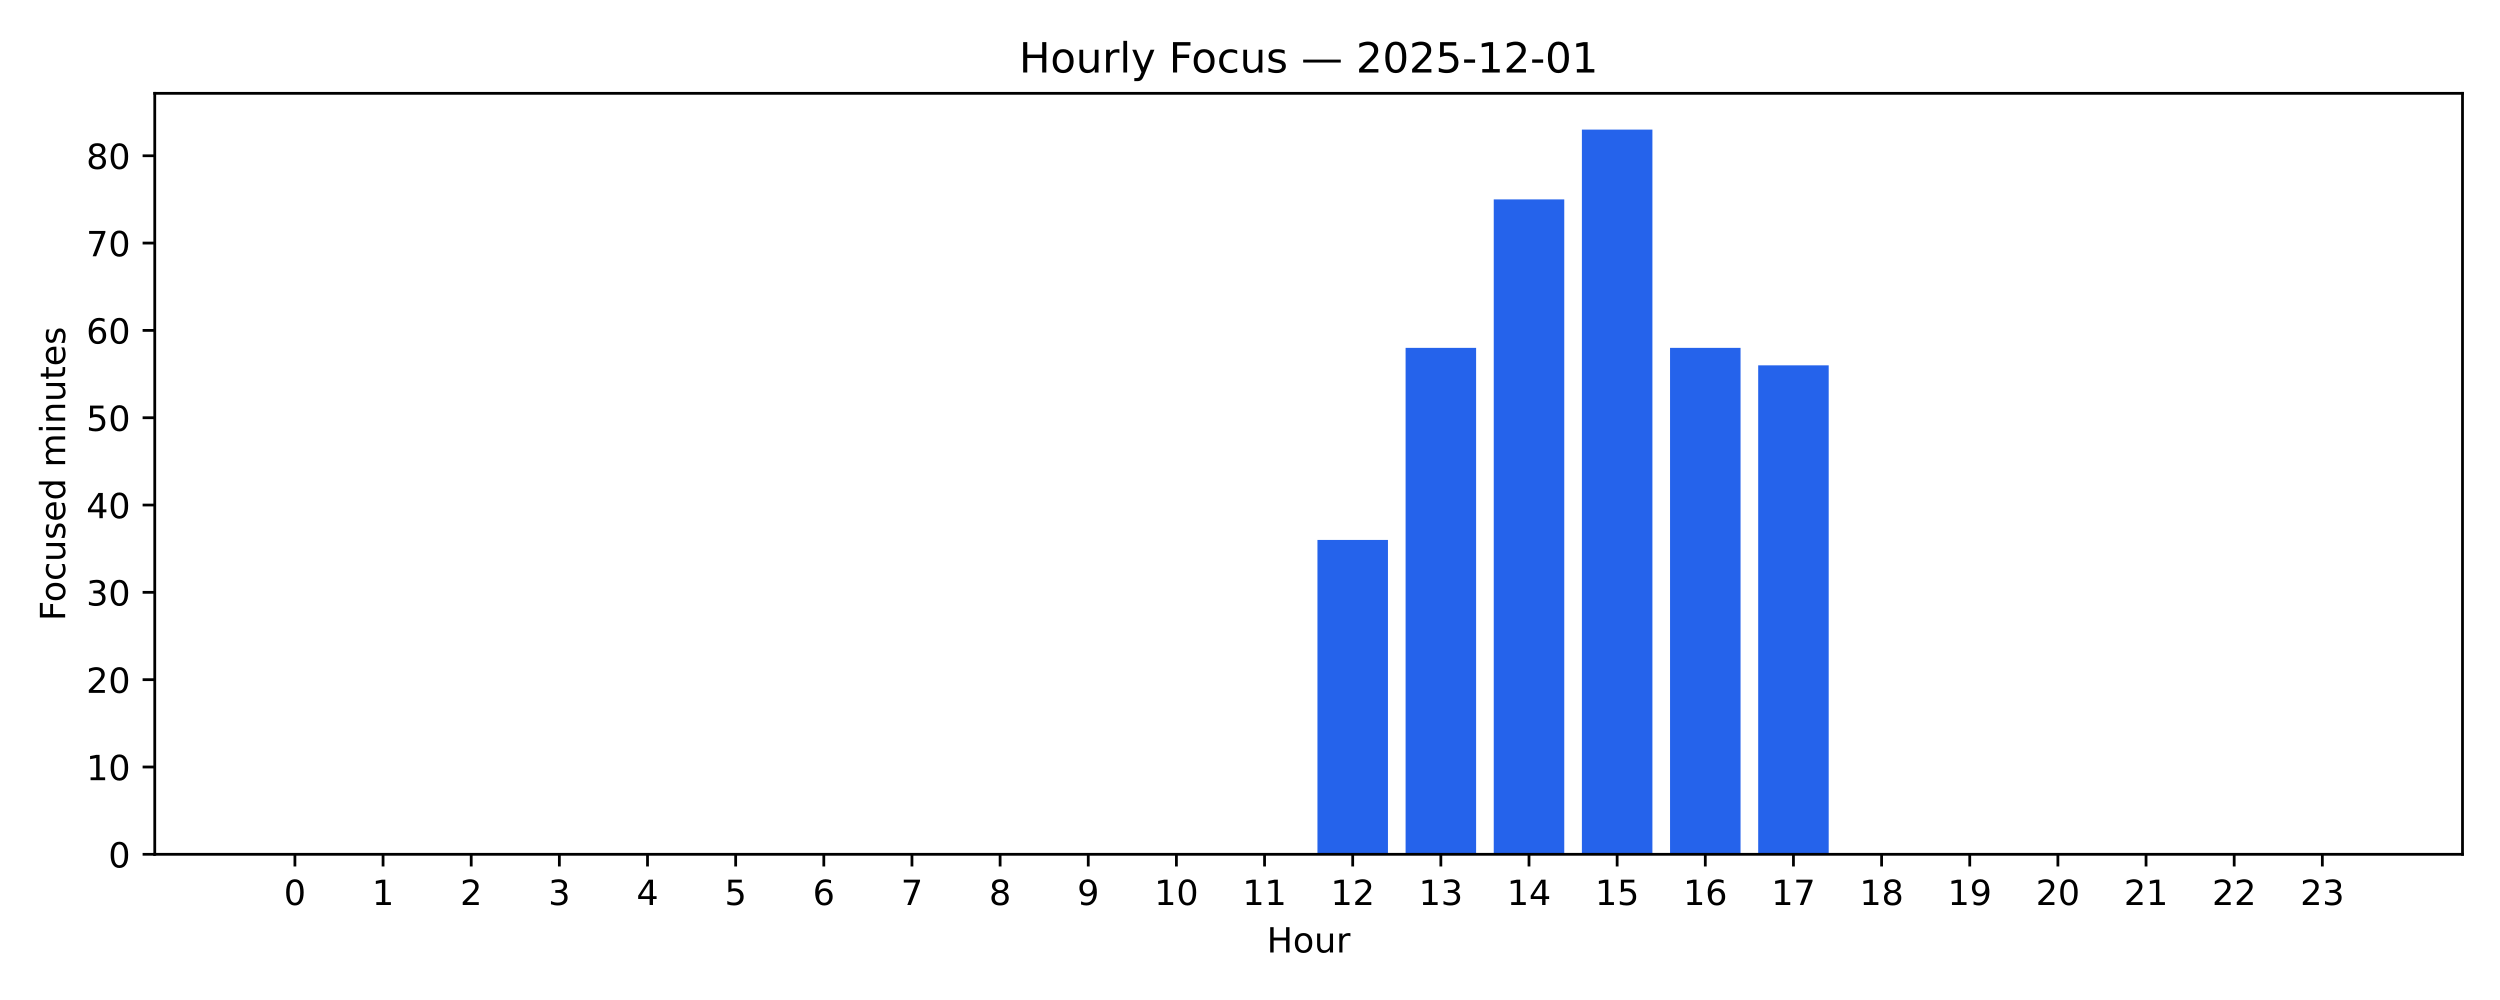
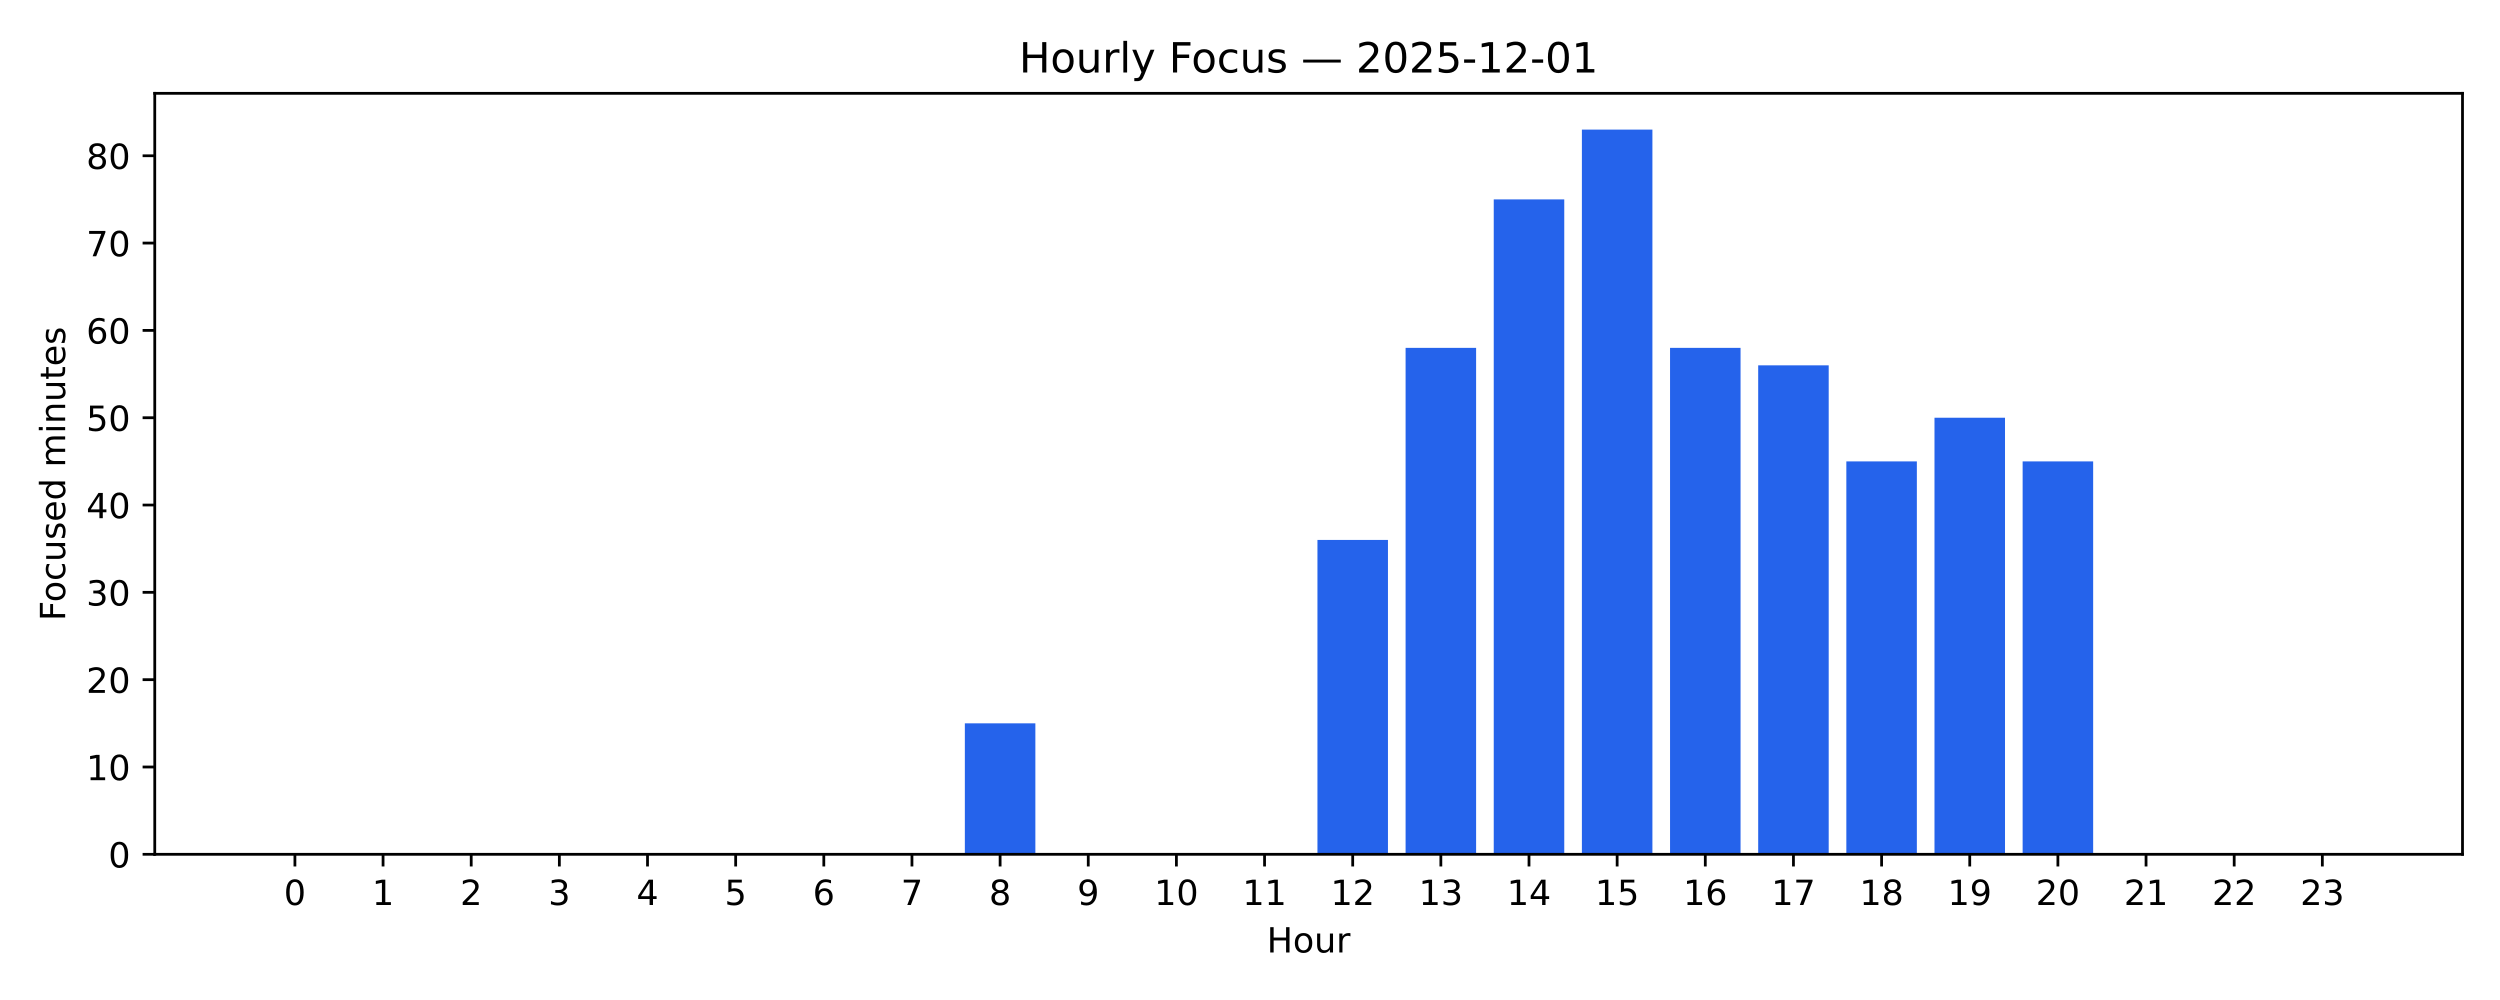
<svg xmlns="http://www.w3.org/2000/svg" xmlns:xlink="http://www.w3.org/1999/xlink" width="720pt" height="288pt" viewBox="0 0 720 288" version="1.1">
  <defs>
    <style type="text/css">*{stroke-linejoin: round; stroke-linecap: butt}</style>
  </defs>
  <g id="figure_1">
    <g id="patch_1">
      <path d="M 0 288  L 720 288  L 720 0  L 0 0  z " style="fill: #ffffff" />
    </g>
    <g id="axes_1">
      <g id="patch_2">
        <path d="M 44.57 246.04  L 709.2 246.04  L 709.2 26.88  L 44.57 26.88  z " style="fill: #ffffff" />
      </g>
      <g id="patch_3">
-         <path d="M 74.78 246.04  L 95.09 246.04  L 95.09 246.04  L 74.78 246.04  z " clip-path="url(#p8d21733921)" style="fill: #2563eb" />
+         <path d="M 74.78 246.04  L 95.09 246.04  L 95.09 246.04  L 74.78 246.04  z " clip-path="url(#p060d4871e5)" style="fill: #2563eb" />
      </g>
      <g id="patch_4">
-         <path d="M 100.167 246.04  L 120.477 246.04  L 120.477 246.04  L 100.167 246.04  z " clip-path="url(#p8d21733921)" style="fill: #2563eb" />
+         <path d="M 100.167 246.04  L 120.477 246.04  L 120.477 246.04  L 100.167 246.04  z " clip-path="url(#p060d4871e5)" style="fill: #2563eb" />
      </g>
      <g id="patch_5">
-         <path d="M 125.554 246.04  L 145.864 246.04  L 145.864 246.04  L 125.554 246.04  z " clip-path="url(#p8d21733921)" style="fill: #2563eb" />
+         <path d="M 125.554 246.04  L 145.864 246.04  L 145.864 246.04  L 125.554 246.04  z " clip-path="url(#p060d4871e5)" style="fill: #2563eb" />
      </g>
      <g id="patch_6">
-         <path d="M 150.941 246.04  L 171.251 246.04  L 171.251 246.04  L 150.941 246.04  z " clip-path="url(#p8d21733921)" style="fill: #2563eb" />
+         <path d="M 150.941 246.04  L 171.251 246.04  L 171.251 246.04  L 150.941 246.04  z " clip-path="url(#p060d4871e5)" style="fill: #2563eb" />
      </g>
      <g id="patch_7">
-         <path d="M 176.328 246.04  L 196.638 246.04  L 196.638 246.04  L 176.328 246.04  z " clip-path="url(#p8d21733921)" style="fill: #2563eb" />
+         <path d="M 176.328 246.04  L 196.638 246.04  L 196.638 246.04  L 176.328 246.04  z " clip-path="url(#p060d4871e5)" style="fill: #2563eb" />
      </g>
      <g id="patch_8">
-         <path d="M 201.715 246.04  L 222.025 246.04  L 222.025 246.04  L 201.715 246.04  z " clip-path="url(#p8d21733921)" style="fill: #2563eb" />
+         <path d="M 201.715 246.04  L 222.025 246.04  L 222.025 246.04  L 201.715 246.04  z " clip-path="url(#p060d4871e5)" style="fill: #2563eb" />
      </g>
      <g id="patch_9">
-         <path d="M 227.102 246.04  L 247.412 246.04  L 247.412 246.04  L 227.102 246.04  z " clip-path="url(#p8d21733921)" style="fill: #2563eb" />
+         <path d="M 227.102 246.04  L 247.412 246.04  L 247.412 246.04  L 227.102 246.04  z " clip-path="url(#p060d4871e5)" style="fill: #2563eb" />
      </g>
      <g id="patch_10">
-         <path d="M 252.489 246.04  L 272.799 246.04  L 272.799 246.04  L 252.489 246.04  z " clip-path="url(#p8d21733921)" style="fill: #2563eb" />
+         <path d="M 252.489 246.04  L 272.799 246.04  L 272.799 246.04  L 252.489 246.04  z " clip-path="url(#p060d4871e5)" style="fill: #2563eb" />
      </g>
      <g id="patch_11">
-         <path d="M 277.876 246.04  L 298.185 246.04  L 298.185 246.04  L 277.876 246.04  z " clip-path="url(#p8d21733921)" style="fill: #2563eb" />
+         <path d="M 277.876 246.04  L 298.185 246.04  L 298.185 208.319  L 277.876 208.319  z " clip-path="url(#p060d4871e5)" style="fill: #2563eb" />
      </g>
      <g id="patch_12">
-         <path d="M 303.263 246.04  L 323.572 246.04  L 323.572 246.04  L 303.263 246.04  z " clip-path="url(#p8d21733921)" style="fill: #2563eb" />
+         <path d="M 303.263 246.04  L 323.572 246.04  L 323.572 246.04  L 303.263 246.04  z " clip-path="url(#p060d4871e5)" style="fill: #2563eb" />
      </g>
      <g id="patch_13">
-         <path d="M 328.65 246.04  L 348.959 246.04  L 348.959 246.04  L 328.65 246.04  z " clip-path="url(#p8d21733921)" style="fill: #2563eb" />
+         <path d="M 328.65 246.04  L 348.959 246.04  L 348.959 246.04  L 328.65 246.04  z " clip-path="url(#p060d4871e5)" style="fill: #2563eb" />
      </g>
      <g id="patch_14">
-         <path d="M 354.037 246.04  L 374.346 246.04  L 374.346 246.04  L 354.037 246.04  z " clip-path="url(#p8d21733921)" style="fill: #2563eb" />
+         <path d="M 354.037 246.04  L 374.346 246.04  L 374.346 246.04  L 354.037 246.04  z " clip-path="url(#p060d4871e5)" style="fill: #2563eb" />
      </g>
      <g id="patch_15">
-         <path d="M 379.424 246.04  L 399.733 246.04  L 399.733 155.509  L 379.424 155.509  z " clip-path="url(#p8d21733921)" style="fill: #2563eb" />
+         <path d="M 379.424 246.04  L 399.733 246.04  L 399.733 155.509  L 379.424 155.509  z " clip-path="url(#p060d4871e5)" style="fill: #2563eb" />
      </g>
      <g id="patch_16">
-         <path d="M 404.811 246.04  L 425.12 246.04  L 425.12 100.185  L 404.811 100.185  z " clip-path="url(#p8d21733921)" style="fill: #2563eb" />
+         <path d="M 404.811 246.04  L 425.12 246.04  L 425.12 100.185  L 404.811 100.185  z " clip-path="url(#p060d4871e5)" style="fill: #2563eb" />
      </g>
      <g id="patch_17">
-         <path d="M 430.198 246.04  L 450.507 246.04  L 450.507 57.434  L 430.198 57.434  z " clip-path="url(#p8d21733921)" style="fill: #2563eb" />
+         <path d="M 430.198 246.04  L 450.507 246.04  L 450.507 57.434  L 430.198 57.434  z " clip-path="url(#p060d4871e5)" style="fill: #2563eb" />
      </g>
      <g id="patch_18">
-         <path d="M 455.585 246.04  L 475.894 246.04  L 475.894 37.316  L 455.585 37.316  z " clip-path="url(#p8d21733921)" style="fill: #2563eb" />
+         <path d="M 455.585 246.04  L 475.894 246.04  L 475.894 37.316  L 455.585 37.316  z " clip-path="url(#p060d4871e5)" style="fill: #2563eb" />
      </g>
      <g id="patch_19">
-         <path d="M 480.971 246.04  L 501.281 246.04  L 501.281 100.185  L 480.971 100.185  z " clip-path="url(#p8d21733921)" style="fill: #2563eb" />
+         <path d="M 480.971 246.04  L 501.281 246.04  L 501.281 100.185  L 480.971 100.185  z " clip-path="url(#p060d4871e5)" style="fill: #2563eb" />
      </g>
      <g id="patch_20">
-         <path d="M 506.358 246.04  L 526.668 246.04  L 526.668 105.214  L 506.358 105.214  z " clip-path="url(#p8d21733921)" style="fill: #2563eb" />
+         <path d="M 506.358 246.04  L 526.668 246.04  L 526.668 105.214  L 506.358 105.214  z " clip-path="url(#p060d4871e5)" style="fill: #2563eb" />
      </g>
      <g id="patch_21">
-         <path d="M 531.745 246.04  L 552.055 246.04  L 552.055 246.04  L 531.745 246.04  z " clip-path="url(#p8d21733921)" style="fill: #2563eb" />
+         <path d="M 531.745 246.04  L 552.055 246.04  L 552.055 132.876  L 531.745 132.876  z " clip-path="url(#p060d4871e5)" style="fill: #2563eb" />
      </g>
      <g id="patch_22">
-         <path d="M 557.132 246.04  L 577.442 246.04  L 577.442 246.04  L 557.132 246.04  z " clip-path="url(#p8d21733921)" style="fill: #2563eb" />
+         <path d="M 557.132 246.04  L 577.442 246.04  L 577.442 120.303  L 557.132 120.303  z " clip-path="url(#p060d4871e5)" style="fill: #2563eb" />
      </g>
      <g id="patch_23">
-         <path d="M 582.519 246.04  L 602.829 246.04  L 602.829 246.04  L 582.519 246.04  z " clip-path="url(#p8d21733921)" style="fill: #2563eb" />
+         <path d="M 582.519 246.04  L 602.829 246.04  L 602.829 132.876  L 582.519 132.876  z " clip-path="url(#p060d4871e5)" style="fill: #2563eb" />
      </g>
      <g id="patch_24">
-         <path d="M 607.906 246.04  L 628.216 246.04  L 628.216 246.04  L 607.906 246.04  z " clip-path="url(#p8d21733921)" style="fill: #2563eb" />
+         <path d="M 607.906 246.04  L 628.216 246.04  L 628.216 246.04  L 607.906 246.04  z " clip-path="url(#p060d4871e5)" style="fill: #2563eb" />
      </g>
      <g id="patch_25">
-         <path d="M 633.293 246.04  L 653.603 246.04  L 653.603 246.04  L 633.293 246.04  z " clip-path="url(#p8d21733921)" style="fill: #2563eb" />
+         <path d="M 633.293 246.04  L 653.603 246.04  L 653.603 246.04  L 633.293 246.04  z " clip-path="url(#p060d4871e5)" style="fill: #2563eb" />
      </g>
      <g id="patch_26">
-         <path d="M 658.68 246.04  L 678.99 246.04  L 678.99 246.04  L 658.68 246.04  z " clip-path="url(#p8d21733921)" style="fill: #2563eb" />
+         <path d="M 658.68 246.04  L 678.99 246.04  L 678.99 246.04  L 658.68 246.04  z " clip-path="url(#p060d4871e5)" style="fill: #2563eb" />
      </g>
      <g id="matplotlib.axis_1">
        <g id="xtick_1">
          <g id="line2d_1">
            <defs>
-               <path id="mce064350db" d="M 0 0  L 0 3.5  " style="stroke: #000000; stroke-width: 0.8" />
+               <path id="mdbb28b4618" d="M 0 0  L 0 3.5  " style="stroke: #000000; stroke-width: 0.8" />
            </defs>
            <g>
-               <use xlink:href="#mce064350db" x="84.935" y="246.04" style="stroke: #000000; stroke-width: 0.8" />
+               <use xlink:href="#mdbb28b4618" x="84.935" y="246.04" style="stroke: #000000; stroke-width: 0.8" />
            </g>
          </g>
          <g id="text_1">
            <g transform="translate(81.75398 260.6384) scale(0.1 -0.1)">
              <defs>
                <path id="DejaVuSans-30" d="M 2034 4250  Q 1547 4250 1301 3770  Q 1056 3291 1056 2328  Q 1056 1369 1301 889  Q 1547 409 2034 409  Q 2525 409 2770 889  Q 3016 1369 3016 2328  Q 3016 3291 2770 3770  Q 2525 4250 2034 4250  z M 2034 4750  Q 2819 4750 3233 4129  Q 3647 3509 3647 2328  Q 3647 1150 3233 529  Q 2819 -91 2034 -91  Q 1250 -91 836 529  Q 422 1150 422 2328  Q 422 3509 836 4129  Q 1250 4750 2034 4750  z " transform="scale(0.015625)" />
              </defs>
              <use xlink:href="#DejaVuSans-30" />
            </g>
          </g>
        </g>
        <g id="xtick_2">
          <g id="line2d_2">
            <g>
-               <use xlink:href="#mce064350db" x="110.322" y="246.04" style="stroke: #000000; stroke-width: 0.8" />
+               <use xlink:href="#mdbb28b4618" x="110.322" y="246.04" style="stroke: #000000; stroke-width: 0.8" />
            </g>
          </g>
          <g id="text_2">
            <g transform="translate(107.1409 260.6384) scale(0.1 -0.1)">
              <defs>
                <path id="DejaVuSans-31" d="M 794 531  L 1825 531  L 1825 4091  L 703 3866  L 703 4441  L 1819 4666  L 2450 4666  L 2450 531  L 3481 531  L 3481 0  L 794 0  L 794 531  z " transform="scale(0.015625)" />
              </defs>
              <use xlink:href="#DejaVuSans-31" />
            </g>
          </g>
        </g>
        <g id="xtick_3">
          <g id="line2d_3">
            <g>
-               <use xlink:href="#mce064350db" x="135.709" y="246.04" style="stroke: #000000; stroke-width: 0.8" />
+               <use xlink:href="#mdbb28b4618" x="135.709" y="246.04" style="stroke: #000000; stroke-width: 0.8" />
            </g>
          </g>
          <g id="text_3">
            <g transform="translate(132.5279 260.6384) scale(0.1 -0.1)">
              <defs>
                <path id="DejaVuSans-32" d="M 1228 531  L 3431 531  L 3431 0  L 469 0  L 469 531  Q 828 903 1448 1529  Q 2069 2156 2228 2338  Q 2531 2678 2651 2914  Q 2772 3150 2772 3378  Q 2772 3750 2511 3984  Q 2250 4219 1831 4219  Q 1534 4219 1204 4116  Q 875 4013 500 3803  L 500 4441  Q 881 4594 1212 4672  Q 1544 4750 1819 4750  Q 2544 4750 2975 4387  Q 3406 4025 3406 3419  Q 3406 3131 3298 2873  Q 3191 2616 2906 2266  Q 2828 2175 2409 1742  Q 1991 1309 1228 531  z " transform="scale(0.015625)" />
              </defs>
              <use xlink:href="#DejaVuSans-32" />
            </g>
          </g>
        </g>
        <g id="xtick_4">
          <g id="line2d_4">
            <g>
-               <use xlink:href="#mce064350db" x="161.096" y="246.04" style="stroke: #000000; stroke-width: 0.8" />
+               <use xlink:href="#mdbb28b4618" x="161.096" y="246.04" style="stroke: #000000; stroke-width: 0.8" />
            </g>
          </g>
          <g id="text_4">
            <g transform="translate(157.9148 260.6384) scale(0.1 -0.1)">
              <defs>
                <path id="DejaVuSans-33" d="M 2597 2516  Q 3050 2419 3304 2112  Q 3559 1806 3559 1356  Q 3559 666 3084 287  Q 2609 -91 1734 -91  Q 1441 -91 1130 -33  Q 819 25 488 141  L 488 750  Q 750 597 1062 519  Q 1375 441 1716 441  Q 2309 441 2620 675  Q 2931 909 2931 1356  Q 2931 1769 2642 2001  Q 2353 2234 1838 2234  L 1294 2234  L 1294 2753  L 1863 2753  Q 2328 2753 2575 2939  Q 2822 3125 2822 3475  Q 2822 3834 2567 4026  Q 2313 4219 1838 4219  Q 1578 4219 1281 4162  Q 984 4106 628 3988  L 628 4550  Q 988 4650 1302 4700  Q 1616 4750 1894 4750  Q 2613 4750 3031 4423  Q 3450 4097 3450 3541  Q 3450 3153 3228 2886  Q 3006 2619 2597 2516  z " transform="scale(0.015625)" />
              </defs>
              <use xlink:href="#DejaVuSans-33" />
            </g>
          </g>
        </g>
        <g id="xtick_5">
          <g id="line2d_5">
            <g>
-               <use xlink:href="#mce064350db" x="186.483" y="246.04" style="stroke: #000000; stroke-width: 0.8" />
+               <use xlink:href="#mdbb28b4618" x="186.483" y="246.04" style="stroke: #000000; stroke-width: 0.8" />
            </g>
          </g>
          <g id="text_5">
            <g transform="translate(183.3017 260.6384) scale(0.1 -0.1)">
              <defs>
                <path id="DejaVuSans-34" d="M 2419 4116  L 825 1625  L 2419 1625  L 2419 4116  z M 2253 4666  L 3047 4666  L 3047 1625  L 3713 1625  L 3713 1100  L 3047 1100  L 3047 0  L 2419 0  L 2419 1100  L 313 1100  L 313 1709  L 2253 4666  z " transform="scale(0.015625)" />
              </defs>
              <use xlink:href="#DejaVuSans-34" />
            </g>
          </g>
        </g>
        <g id="xtick_6">
          <g id="line2d_6">
            <g>
-               <use xlink:href="#mce064350db" x="211.87" y="246.04" style="stroke: #000000; stroke-width: 0.8" />
+               <use xlink:href="#mdbb28b4618" x="211.87" y="246.04" style="stroke: #000000; stroke-width: 0.8" />
            </g>
          </g>
          <g id="text_6">
            <g transform="translate(208.6887 260.6384) scale(0.1 -0.1)">
              <defs>
                <path id="DejaVuSans-35" d="M 691 4666  L 3169 4666  L 3169 4134  L 1269 4134  L 1269 2991  Q 1406 3038 1543 3061  Q 1681 3084 1819 3084  Q 2600 3084 3056 2656  Q 3513 2228 3513 1497  Q 3513 744 3044 326  Q 2575 -91 1722 -91  Q 1428 -91 1123 -41  Q 819 9 494 109  L 494 744  Q 775 591 1075 516  Q 1375 441 1709 441  Q 2250 441 2565 725  Q 2881 1009 2881 1497  Q 2881 1984 2565 2268  Q 2250 2553 1709 2553  Q 1456 2553 1204 2497  Q 953 2441 691 2322  L 691 4666  z " transform="scale(0.015625)" />
              </defs>
              <use xlink:href="#DejaVuSans-35" />
            </g>
          </g>
        </g>
        <g id="xtick_7">
          <g id="line2d_7">
            <g>
-               <use xlink:href="#mce064350db" x="237.257" y="246.04" style="stroke: #000000; stroke-width: 0.8" />
+               <use xlink:href="#mdbb28b4618" x="237.257" y="246.04" style="stroke: #000000; stroke-width: 0.8" />
            </g>
          </g>
          <g id="text_7">
            <g transform="translate(234.0756 260.6384) scale(0.1 -0.1)">
              <defs>
                <path id="DejaVuSans-36" d="M 2113 2584  Q 1688 2584 1439 2293  Q 1191 2003 1191 1497  Q 1191 994 1439 701  Q 1688 409 2113 409  Q 2538 409 2786 701  Q 3034 994 3034 1497  Q 3034 2003 2786 2293  Q 2538 2584 2113 2584  z M 3366 4563  L 3366 3988  Q 3128 4100 2886 4159  Q 2644 4219 2406 4219  Q 1781 4219 1451 3797  Q 1122 3375 1075 2522  Q 1259 2794 1537 2939  Q 1816 3084 2150 3084  Q 2853 3084 3261 2657  Q 3669 2231 3669 1497  Q 3669 778 3244 343  Q 2819 -91 2113 -91  Q 1303 -91 875 529  Q 447 1150 447 2328  Q 447 3434 972 4092  Q 1497 4750 2381 4750  Q 2619 4750 2861 4703  Q 3103 4656 3366 4563  z " transform="scale(0.015625)" />
              </defs>
              <use xlink:href="#DejaVuSans-36" />
            </g>
          </g>
        </g>
        <g id="xtick_8">
          <g id="line2d_8">
            <g>
-               <use xlink:href="#mce064350db" x="262.644" y="246.04" style="stroke: #000000; stroke-width: 0.8" />
+               <use xlink:href="#mdbb28b4618" x="262.644" y="246.04" style="stroke: #000000; stroke-width: 0.8" />
            </g>
          </g>
          <g id="text_8">
            <g transform="translate(259.4625 260.6384) scale(0.1 -0.1)">
              <defs>
                <path id="DejaVuSans-37" d="M 525 4666  L 3525 4666  L 3525 4397  L 1831 0  L 1172 0  L 2766 4134  L 525 4134  L 525 4666  z " transform="scale(0.015625)" />
              </defs>
              <use xlink:href="#DejaVuSans-37" />
            </g>
          </g>
        </g>
        <g id="xtick_9">
          <g id="line2d_9">
            <g>
-               <use xlink:href="#mce064350db" x="288.031" y="246.04" style="stroke: #000000; stroke-width: 0.8" />
+               <use xlink:href="#mdbb28b4618" x="288.031" y="246.04" style="stroke: #000000; stroke-width: 0.8" />
            </g>
          </g>
          <g id="text_9">
            <g transform="translate(284.8495 260.6384) scale(0.1 -0.1)">
              <defs>
                <path id="DejaVuSans-38" d="M 2034 2216  Q 1584 2216 1326 1975  Q 1069 1734 1069 1313  Q 1069 891 1326 650  Q 1584 409 2034 409  Q 2484 409 2743 651  Q 3003 894 3003 1313  Q 3003 1734 2745 1975  Q 2488 2216 2034 2216  z M 1403 2484  Q 997 2584 770 2862  Q 544 3141 544 3541  Q 544 4100 942 4425  Q 1341 4750 2034 4750  Q 2731 4750 3128 4425  Q 3525 4100 3525 3541  Q 3525 3141 3298 2862  Q 3072 2584 2669 2484  Q 3125 2378 3379 2068  Q 3634 1759 3634 1313  Q 3634 634 3220 271  Q 2806 -91 2034 -91  Q 1263 -91 848 271  Q 434 634 434 1313  Q 434 1759 690 2068  Q 947 2378 1403 2484  z M 1172 3481  Q 1172 3119 1398 2916  Q 1625 2713 2034 2713  Q 2441 2713 2670 2916  Q 2900 3119 2900 3481  Q 2900 3844 2670 4047  Q 2441 4250 2034 4250  Q 1625 4250 1398 4047  Q 1172 3844 1172 3481  z " transform="scale(0.015625)" />
              </defs>
              <use xlink:href="#DejaVuSans-38" />
            </g>
          </g>
        </g>
        <g id="xtick_10">
          <g id="line2d_10">
            <g>
-               <use xlink:href="#mce064350db" x="313.418" y="246.04" style="stroke: #000000; stroke-width: 0.8" />
+               <use xlink:href="#mdbb28b4618" x="313.418" y="246.04" style="stroke: #000000; stroke-width: 0.8" />
            </g>
          </g>
          <g id="text_10">
            <g transform="translate(310.2364 260.6384) scale(0.1 -0.1)">
              <defs>
                <path id="DejaVuSans-39" d="M 703 97  L 703 672  Q 941 559 1184 500  Q 1428 441 1663 441  Q 2288 441 2617 861  Q 2947 1281 2994 2138  Q 2813 1869 2534 1725  Q 2256 1581 1919 1581  Q 1219 1581 811 2004  Q 403 2428 403 3163  Q 403 3881 828 4315  Q 1253 4750 1959 4750  Q 2769 4750 3195 4129  Q 3622 3509 3622 2328  Q 3622 1225 3098 567  Q 2575 -91 1691 -91  Q 1453 -91 1209 -44  Q 966 3 703 97  z M 1959 2075  Q 2384 2075 2632 2365  Q 2881 2656 2881 3163  Q 2881 3666 2632 3958  Q 2384 4250 1959 4250  Q 1534 4250 1286 3958  Q 1038 3666 1038 3163  Q 1038 2656 1286 2365  Q 1534 2075 1959 2075  z " transform="scale(0.015625)" />
              </defs>
              <use xlink:href="#DejaVuSans-39" />
            </g>
          </g>
        </g>
        <g id="xtick_11">
          <g id="line2d_11">
            <g>
-               <use xlink:href="#mce064350db" x="338.805" y="246.04" style="stroke: #000000; stroke-width: 0.8" />
+               <use xlink:href="#mdbb28b4618" x="338.805" y="246.04" style="stroke: #000000; stroke-width: 0.8" />
            </g>
          </g>
          <g id="text_11">
            <g transform="translate(332.4421 260.6384) scale(0.1 -0.1)">
              <use xlink:href="#DejaVuSans-31" />
              <use xlink:href="#DejaVuSans-30" transform="translate(63.62305 0)" />
            </g>
          </g>
        </g>
        <g id="xtick_12">
          <g id="line2d_12">
            <g>
-               <use xlink:href="#mce064350db" x="364.192" y="246.04" style="stroke: #000000; stroke-width: 0.8" />
+               <use xlink:href="#mdbb28b4618" x="364.192" y="246.04" style="stroke: #000000; stroke-width: 0.8" />
            </g>
          </g>
          <g id="text_12">
            <g transform="translate(357.829 260.6384) scale(0.1 -0.1)">
              <use xlink:href="#DejaVuSans-31" />
              <use xlink:href="#DejaVuSans-31" transform="translate(63.62305 0)" />
            </g>
          </g>
        </g>
        <g id="xtick_13">
          <g id="line2d_13">
            <g>
-               <use xlink:href="#mce064350db" x="389.578" y="246.04" style="stroke: #000000; stroke-width: 0.8" />
+               <use xlink:href="#mdbb28b4618" x="389.578" y="246.04" style="stroke: #000000; stroke-width: 0.8" />
            </g>
          </g>
          <g id="text_13">
            <g transform="translate(383.216 260.6384) scale(0.1 -0.1)">
              <use xlink:href="#DejaVuSans-31" />
              <use xlink:href="#DejaVuSans-32" transform="translate(63.62305 0)" />
            </g>
          </g>
        </g>
        <g id="xtick_14">
          <g id="line2d_14">
            <g>
-               <use xlink:href="#mce064350db" x="414.965" y="246.04" style="stroke: #000000; stroke-width: 0.8" />
+               <use xlink:href="#mdbb28b4618" x="414.965" y="246.04" style="stroke: #000000; stroke-width: 0.8" />
            </g>
          </g>
          <g id="text_14">
            <g transform="translate(408.6029 260.6384) scale(0.1 -0.1)">
              <use xlink:href="#DejaVuSans-31" />
              <use xlink:href="#DejaVuSans-33" transform="translate(63.62305 0)" />
            </g>
          </g>
        </g>
        <g id="xtick_15">
          <g id="line2d_15">
            <g>
-               <use xlink:href="#mce064350db" x="440.352" y="246.04" style="stroke: #000000; stroke-width: 0.8" />
+               <use xlink:href="#mdbb28b4618" x="440.352" y="246.04" style="stroke: #000000; stroke-width: 0.8" />
            </g>
          </g>
          <g id="text_15">
            <g transform="translate(433.9898 260.6384) scale(0.1 -0.1)">
              <use xlink:href="#DejaVuSans-31" />
              <use xlink:href="#DejaVuSans-34" transform="translate(63.62305 0)" />
            </g>
          </g>
        </g>
        <g id="xtick_16">
          <g id="line2d_16">
            <g>
-               <use xlink:href="#mce064350db" x="465.739" y="246.04" style="stroke: #000000; stroke-width: 0.8" />
+               <use xlink:href="#mdbb28b4618" x="465.739" y="246.04" style="stroke: #000000; stroke-width: 0.8" />
            </g>
          </g>
          <g id="text_16">
            <g transform="translate(459.3768 260.6384) scale(0.1 -0.1)">
              <use xlink:href="#DejaVuSans-31" />
              <use xlink:href="#DejaVuSans-35" transform="translate(63.62305 0)" />
            </g>
          </g>
        </g>
        <g id="xtick_17">
          <g id="line2d_17">
            <g>
-               <use xlink:href="#mce064350db" x="491.126" y="246.04" style="stroke: #000000; stroke-width: 0.8" />
+               <use xlink:href="#mdbb28b4618" x="491.126" y="246.04" style="stroke: #000000; stroke-width: 0.8" />
            </g>
          </g>
          <g id="text_17">
            <g transform="translate(484.7637 260.6384) scale(0.1 -0.1)">
              <use xlink:href="#DejaVuSans-31" />
              <use xlink:href="#DejaVuSans-36" transform="translate(63.62305 0)" />
            </g>
          </g>
        </g>
        <g id="xtick_18">
          <g id="line2d_18">
            <g>
-               <use xlink:href="#mce064350db" x="516.513" y="246.04" style="stroke: #000000; stroke-width: 0.8" />
+               <use xlink:href="#mdbb28b4618" x="516.513" y="246.04" style="stroke: #000000; stroke-width: 0.8" />
            </g>
          </g>
          <g id="text_18">
            <g transform="translate(510.1507 260.6384) scale(0.1 -0.1)">
              <use xlink:href="#DejaVuSans-31" />
              <use xlink:href="#DejaVuSans-37" transform="translate(63.62305 0)" />
            </g>
          </g>
        </g>
        <g id="xtick_19">
          <g id="line2d_19">
            <g>
-               <use xlink:href="#mce064350db" x="541.9" y="246.04" style="stroke: #000000; stroke-width: 0.8" />
+               <use xlink:href="#mdbb28b4618" x="541.9" y="246.04" style="stroke: #000000; stroke-width: 0.8" />
            </g>
          </g>
          <g id="text_19">
            <g transform="translate(535.5376 260.6384) scale(0.1 -0.1)">
              <use xlink:href="#DejaVuSans-31" />
              <use xlink:href="#DejaVuSans-38" transform="translate(63.62305 0)" />
            </g>
          </g>
        </g>
        <g id="xtick_20">
          <g id="line2d_20">
            <g>
-               <use xlink:href="#mce064350db" x="567.287" y="246.04" style="stroke: #000000; stroke-width: 0.8" />
+               <use xlink:href="#mdbb28b4618" x="567.287" y="246.04" style="stroke: #000000; stroke-width: 0.8" />
            </g>
          </g>
          <g id="text_20">
            <g transform="translate(560.9245 260.6384) scale(0.1 -0.1)">
              <use xlink:href="#DejaVuSans-31" />
              <use xlink:href="#DejaVuSans-39" transform="translate(63.62305 0)" />
            </g>
          </g>
        </g>
        <g id="xtick_21">
          <g id="line2d_21">
            <g>
-               <use xlink:href="#mce064350db" x="592.674" y="246.04" style="stroke: #000000; stroke-width: 0.8" />
+               <use xlink:href="#mdbb28b4618" x="592.674" y="246.04" style="stroke: #000000; stroke-width: 0.8" />
            </g>
          </g>
          <g id="text_21">
            <g transform="translate(586.3115 260.6384) scale(0.1 -0.1)">
              <use xlink:href="#DejaVuSans-32" />
              <use xlink:href="#DejaVuSans-30" transform="translate(63.62305 0)" />
            </g>
          </g>
        </g>
        <g id="xtick_22">
          <g id="line2d_22">
            <g>
-               <use xlink:href="#mce064350db" x="618.061" y="246.04" style="stroke: #000000; stroke-width: 0.8" />
+               <use xlink:href="#mdbb28b4618" x="618.061" y="246.04" style="stroke: #000000; stroke-width: 0.8" />
            </g>
          </g>
          <g id="text_22">
            <g transform="translate(611.6984 260.6384) scale(0.1 -0.1)">
              <use xlink:href="#DejaVuSans-32" />
              <use xlink:href="#DejaVuSans-31" transform="translate(63.62305 0)" />
            </g>
          </g>
        </g>
        <g id="xtick_23">
          <g id="line2d_23">
            <g>
-               <use xlink:href="#mce064350db" x="643.448" y="246.04" style="stroke: #000000; stroke-width: 0.8" />
+               <use xlink:href="#mdbb28b4618" x="643.448" y="246.04" style="stroke: #000000; stroke-width: 0.8" />
            </g>
          </g>
          <g id="text_23">
            <g transform="translate(637.0853 260.6384) scale(0.1 -0.1)">
              <use xlink:href="#DejaVuSans-32" />
              <use xlink:href="#DejaVuSans-32" transform="translate(63.62305 0)" />
            </g>
          </g>
        </g>
        <g id="xtick_24">
          <g id="line2d_24">
            <g>
-               <use xlink:href="#mce064350db" x="668.835" y="246.04" style="stroke: #000000; stroke-width: 0.8" />
+               <use xlink:href="#mdbb28b4618" x="668.835" y="246.04" style="stroke: #000000; stroke-width: 0.8" />
            </g>
          </g>
          <g id="text_24">
            <g transform="translate(662.4723 260.6384) scale(0.1 -0.1)">
              <use xlink:href="#DejaVuSans-32" />
              <use xlink:href="#DejaVuSans-33" transform="translate(63.62305 0)" />
            </g>
          </g>
        </g>
        <g id="text_25">
          <g transform="translate(364.8413 274.3166) scale(0.1 -0.1)">
            <defs>
              <path id="DejaVuSans-48" d="M 628 4666  L 1259 4666  L 1259 2753  L 3553 2753  L 3553 4666  L 4184 4666  L 4184 0  L 3553 0  L 3553 2222  L 1259 2222  L 1259 0  L 628 0  L 628 4666  z " transform="scale(0.015625)" />
              <path id="DejaVuSans-6f" d="M 1959 3097  Q 1497 3097 1228 2736  Q 959 2375 959 1747  Q 959 1119 1226 758  Q 1494 397 1959 397  Q 2419 397 2687 759  Q 2956 1122 2956 1747  Q 2956 2369 2687 2733  Q 2419 3097 1959 3097  z M 1959 3584  Q 2709 3584 3137 3096  Q 3566 2609 3566 1747  Q 3566 888 3137 398  Q 2709 -91 1959 -91  Q 1206 -91 779 398  Q 353 888 353 1747  Q 353 2609 779 3096  Q 1206 3584 1959 3584  z " transform="scale(0.015625)" />
              <path id="DejaVuSans-75" d="M 544 1381  L 544 3500  L 1119 3500  L 1119 1403  Q 1119 906 1312 657  Q 1506 409 1894 409  Q 2359 409 2629 706  Q 2900 1003 2900 1516  L 2900 3500  L 3475 3500  L 3475 0  L 2900 0  L 2900 538  Q 2691 219 2414 64  Q 2138 -91 1772 -91  Q 1169 -91 856 284  Q 544 659 544 1381  z M 1991 3584  L 1991 3584  z " transform="scale(0.015625)" />
              <path id="DejaVuSans-72" d="M 2631 2963  Q 2534 3019 2420 3045  Q 2306 3072 2169 3072  Q 1681 3072 1420 2755  Q 1159 2438 1159 1844  L 1159 0  L 581 0  L 581 3500  L 1159 3500  L 1159 2956  Q 1341 3275 1631 3429  Q 1922 3584 2338 3584  Q 2397 3584 2469 3576  Q 2541 3569 2628 3553  L 2631 2963  z " transform="scale(0.015625)" />
            </defs>
            <use xlink:href="#DejaVuSans-48" />
            <use xlink:href="#DejaVuSans-6f" transform="translate(75.19531 0)" />
            <use xlink:href="#DejaVuSans-75" transform="translate(136.377 0)" />
            <use xlink:href="#DejaVuSans-72" transform="translate(199.7559 0)" />
          </g>
        </g>
      </g>
      <g id="matplotlib.axis_2">
        <g id="ytick_1">
          <g id="line2d_25">
            <defs>
-               <path id="mc1d8fb882c" d="M 0 0  L -3.5 0  " style="stroke: #000000; stroke-width: 0.8" />
+               <path id="m84c9d53f01" d="M 0 0  L -3.5 0  " style="stroke: #000000; stroke-width: 0.8" />
            </defs>
            <g>
-               <use xlink:href="#mc1d8fb882c" x="44.57" y="246.04" style="stroke: #000000; stroke-width: 0.8" />
+               <use xlink:href="#m84c9d53f01" x="44.57" y="246.04" style="stroke: #000000; stroke-width: 0.8" />
            </g>
          </g>
          <g id="text_26">
            <g transform="translate(31.2075 249.8392) scale(0.1 -0.1)">
              <use xlink:href="#DejaVuSans-30" />
            </g>
          </g>
        </g>
        <g id="ytick_2">
          <g id="line2d_26">
            <g>
-               <use xlink:href="#mc1d8fb882c" x="44.57" y="220.893" style="stroke: #000000; stroke-width: 0.8" />
+               <use xlink:href="#m84c9d53f01" x="44.57" y="220.893" style="stroke: #000000; stroke-width: 0.8" />
            </g>
          </g>
          <g id="text_27">
            <g transform="translate(24.845 224.6918) scale(0.1 -0.1)">
              <use xlink:href="#DejaVuSans-31" />
              <use xlink:href="#DejaVuSans-30" transform="translate(63.62305 0)" />
            </g>
          </g>
        </g>
        <g id="ytick_3">
          <g id="line2d_27">
            <g>
-               <use xlink:href="#mc1d8fb882c" x="44.57" y="195.745" style="stroke: #000000; stroke-width: 0.8" />
+               <use xlink:href="#m84c9d53f01" x="44.57" y="195.745" style="stroke: #000000; stroke-width: 0.8" />
            </g>
          </g>
          <g id="text_28">
            <g transform="translate(24.845 199.5443) scale(0.1 -0.1)">
              <use xlink:href="#DejaVuSans-32" />
              <use xlink:href="#DejaVuSans-30" transform="translate(63.62305 0)" />
            </g>
          </g>
        </g>
        <g id="ytick_4">
          <g id="line2d_28">
            <g>
-               <use xlink:href="#mc1d8fb882c" x="44.57" y="170.598" style="stroke: #000000; stroke-width: 0.8" />
+               <use xlink:href="#m84c9d53f01" x="44.57" y="170.598" style="stroke: #000000; stroke-width: 0.8" />
            </g>
          </g>
          <g id="text_29">
            <g transform="translate(24.845 174.3969) scale(0.1 -0.1)">
              <use xlink:href="#DejaVuSans-33" />
              <use xlink:href="#DejaVuSans-30" transform="translate(63.62305 0)" />
            </g>
          </g>
        </g>
        <g id="ytick_5">
          <g id="line2d_29">
            <g>
-               <use xlink:href="#mc1d8fb882c" x="44.57" y="145.45" style="stroke: #000000; stroke-width: 0.8" />
+               <use xlink:href="#m84c9d53f01" x="44.57" y="145.45" style="stroke: #000000; stroke-width: 0.8" />
            </g>
          </g>
          <g id="text_30">
            <g transform="translate(24.845 149.2494) scale(0.1 -0.1)">
              <use xlink:href="#DejaVuSans-34" />
              <use xlink:href="#DejaVuSans-30" transform="translate(63.62305 0)" />
            </g>
          </g>
        </g>
        <g id="ytick_6">
          <g id="line2d_30">
            <g>
-               <use xlink:href="#mc1d8fb882c" x="44.57" y="120.303" style="stroke: #000000; stroke-width: 0.8" />
+               <use xlink:href="#m84c9d53f01" x="44.57" y="120.303" style="stroke: #000000; stroke-width: 0.8" />
            </g>
          </g>
          <g id="text_31">
            <g transform="translate(24.845 124.102) scale(0.1 -0.1)">
              <use xlink:href="#DejaVuSans-35" />
              <use xlink:href="#DejaVuSans-30" transform="translate(63.62305 0)" />
            </g>
          </g>
        </g>
        <g id="ytick_7">
          <g id="line2d_31">
            <g>
-               <use xlink:href="#mc1d8fb882c" x="44.57" y="95.155" style="stroke: #000000; stroke-width: 0.8" />
+               <use xlink:href="#m84c9d53f01" x="44.57" y="95.155" style="stroke: #000000; stroke-width: 0.8" />
            </g>
          </g>
          <g id="text_32">
            <g transform="translate(24.845 98.95454) scale(0.1 -0.1)">
              <use xlink:href="#DejaVuSans-36" />
              <use xlink:href="#DejaVuSans-30" transform="translate(63.62305 0)" />
            </g>
          </g>
        </g>
        <g id="ytick_8">
          <g id="line2d_32">
            <g>
-               <use xlink:href="#mc1d8fb882c" x="44.57" y="70.008" style="stroke: #000000; stroke-width: 0.8" />
+               <use xlink:href="#m84c9d53f01" x="44.57" y="70.008" style="stroke: #000000; stroke-width: 0.8" />
            </g>
          </g>
          <g id="text_33">
            <g transform="translate(24.845 73.80709) scale(0.1 -0.1)">
              <use xlink:href="#DejaVuSans-37" />
              <use xlink:href="#DejaVuSans-30" transform="translate(63.62305 0)" />
            </g>
          </g>
        </g>
        <g id="ytick_9">
          <g id="line2d_33">
            <g>
-               <use xlink:href="#mc1d8fb882c" x="44.57" y="44.86" style="stroke: #000000; stroke-width: 0.8" />
+               <use xlink:href="#m84c9d53f01" x="44.57" y="44.86" style="stroke: #000000; stroke-width: 0.8" />
            </g>
          </g>
          <g id="text_34">
            <g transform="translate(24.845 48.65964) scale(0.1 -0.1)">
              <use xlink:href="#DejaVuSans-38" />
              <use xlink:href="#DejaVuSans-30" transform="translate(63.62305 0)" />
            </g>
          </g>
        </g>
        <g id="text_35">
          <g transform="translate(18.76531 178.8147) rotate(-90) scale(0.1 -0.1)">
            <defs>
              <path id="DejaVuSans-46" d="M 628 4666  L 3309 4666  L 3309 4134  L 1259 4134  L 1259 2759  L 3109 2759  L 3109 2228  L 1259 2228  L 1259 0  L 628 0  L 628 4666  z " transform="scale(0.015625)" />
              <path id="DejaVuSans-63" d="M 3122 3366  L 3122 2828  Q 2878 2963 2633 3030  Q 2388 3097 2138 3097  Q 1578 3097 1268 2742  Q 959 2388 959 1747  Q 959 1106 1268 751  Q 1578 397 2138 397  Q 2388 397 2633 464  Q 2878 531 3122 666  L 3122 134  Q 2881 22 2623 -34  Q 2366 -91 2075 -91  Q 1284 -91 818 406  Q 353 903 353 1747  Q 353 2603 823 3093  Q 1294 3584 2113 3584  Q 2378 3584 2631 3529  Q 2884 3475 3122 3366  z " transform="scale(0.015625)" />
              <path id="DejaVuSans-73" d="M 2834 3397  L 2834 2853  Q 2591 2978 2328 3040  Q 2066 3103 1784 3103  Q 1356 3103 1142 2972  Q 928 2841 928 2578  Q 928 2378 1081 2264  Q 1234 2150 1697 2047  L 1894 2003  Q 2506 1872 2764 1633  Q 3022 1394 3022 966  Q 3022 478 2636 193  Q 2250 -91 1575 -91  Q 1294 -91 989 -36  Q 684 19 347 128  L 347 722  Q 666 556 975 473  Q 1284 391 1588 391  Q 1994 391 2212 530  Q 2431 669 2431 922  Q 2431 1156 2273 1281  Q 2116 1406 1581 1522  L 1381 1569  Q 847 1681 609 1914  Q 372 2147 372 2553  Q 372 3047 722 3315  Q 1072 3584 1716 3584  Q 2034 3584 2315 3537  Q 2597 3491 2834 3397  z " transform="scale(0.015625)" />
              <path id="DejaVuSans-65" d="M 3597 1894  L 3597 1613  L 953 1613  Q 991 1019 1311 708  Q 1631 397 2203 397  Q 2534 397 2845 478  Q 3156 559 3463 722  L 3463 178  Q 3153 47 2828 -22  Q 2503 -91 2169 -91  Q 1331 -91 842 396  Q 353 884 353 1716  Q 353 2575 817 3079  Q 1281 3584 2069 3584  Q 2775 3584 3186 3129  Q 3597 2675 3597 1894  z M 3022 2063  Q 3016 2534 2758 2815  Q 2500 3097 2075 3097  Q 1594 3097 1305 2825  Q 1016 2553 972 2059  L 3022 2063  z " transform="scale(0.015625)" />
              <path id="DejaVuSans-64" d="M 2906 2969  L 2906 4863  L 3481 4863  L 3481 0  L 2906 0  L 2906 525  Q 2725 213 2448 61  Q 2172 -91 1784 -91  Q 1150 -91 751 415  Q 353 922 353 1747  Q 353 2572 751 3078  Q 1150 3584 1784 3584  Q 2172 3584 2448 3432  Q 2725 3281 2906 2969  z M 947 1747  Q 947 1113 1208 752  Q 1469 391 1925 391  Q 2381 391 2643 752  Q 2906 1113 2906 1747  Q 2906 2381 2643 2742  Q 2381 3103 1925 3103  Q 1469 3103 1208 2742  Q 947 2381 947 1747  z " transform="scale(0.015625)" />
              <path id="DejaVuSans-20" transform="scale(0.015625)" />
              <path id="DejaVuSans-6d" d="M 3328 2828  Q 3544 3216 3844 3400  Q 4144 3584 4550 3584  Q 5097 3584 5394 3201  Q 5691 2819 5691 2113  L 5691 0  L 5113 0  L 5113 2094  Q 5113 2597 4934 2840  Q 4756 3084 4391 3084  Q 3944 3084 3684 2787  Q 3425 2491 3425 1978  L 3425 0  L 2847 0  L 2847 2094  Q 2847 2600 2669 2842  Q 2491 3084 2119 3084  Q 1678 3084 1418 2786  Q 1159 2488 1159 1978  L 1159 0  L 581 0  L 581 3500  L 1159 3500  L 1159 2956  Q 1356 3278 1631 3431  Q 1906 3584 2284 3584  Q 2666 3584 2933 3390  Q 3200 3197 3328 2828  z " transform="scale(0.015625)" />
              <path id="DejaVuSans-69" d="M 603 3500  L 1178 3500  L 1178 0  L 603 0  L 603 3500  z M 603 4863  L 1178 4863  L 1178 4134  L 603 4134  L 603 4863  z " transform="scale(0.015625)" />
              <path id="DejaVuSans-6e" d="M 3513 2113  L 3513 0  L 2938 0  L 2938 2094  Q 2938 2591 2744 2837  Q 2550 3084 2163 3084  Q 1697 3084 1428 2787  Q 1159 2491 1159 1978  L 1159 0  L 581 0  L 581 3500  L 1159 3500  L 1159 2956  Q 1366 3272 1645 3428  Q 1925 3584 2291 3584  Q 2894 3584 3203 3211  Q 3513 2838 3513 2113  z " transform="scale(0.015625)" />
              <path id="DejaVuSans-74" d="M 1172 4494  L 1172 3500  L 2356 3500  L 2356 3053  L 1172 3053  L 1172 1153  Q 1172 725 1289 603  Q 1406 481 1766 481  L 2356 481  L 2356 0  L 1766 0  Q 1100 0 847 248  Q 594 497 594 1153  L 594 3053  L 172 3053  L 172 3500  L 594 3500  L 594 4494  L 1172 4494  z " transform="scale(0.015625)" />
            </defs>
            <use xlink:href="#DejaVuSans-46" />
            <use xlink:href="#DejaVuSans-6f" transform="translate(53.89453 0)" />
            <use xlink:href="#DejaVuSans-63" transform="translate(115.0762 0)" />
            <use xlink:href="#DejaVuSans-75" transform="translate(170.0566 0)" />
            <use xlink:href="#DejaVuSans-73" transform="translate(233.4355 0)" />
            <use xlink:href="#DejaVuSans-65" transform="translate(285.5352 0)" />
            <use xlink:href="#DejaVuSans-64" transform="translate(347.0586 0)" />
            <use xlink:href="#DejaVuSans-20" transform="translate(410.5352 0)" />
            <use xlink:href="#DejaVuSans-6d" transform="translate(442.3223 0)" />
            <use xlink:href="#DejaVuSans-69" transform="translate(539.7344 0)" />
            <use xlink:href="#DejaVuSans-6e" transform="translate(567.5176 0)" />
            <use xlink:href="#DejaVuSans-75" transform="translate(630.8965 0)" />
            <use xlink:href="#DejaVuSans-74" transform="translate(694.2754 0)" />
            <use xlink:href="#DejaVuSans-65" transform="translate(733.4844 0)" />
            <use xlink:href="#DejaVuSans-73" transform="translate(795.0078 0)" />
          </g>
        </g>
      </g>
      <g id="patch_27">
        <path d="M 44.57 246.04  L 44.57 26.88  " style="fill: none; stroke: #000000; stroke-width: 0.8; stroke-linejoin: miter; stroke-linecap: square" />
      </g>
      <g id="patch_28">
        <path d="M 709.2 246.04  L 709.2 26.88  " style="fill: none; stroke: #000000; stroke-width: 0.8; stroke-linejoin: miter; stroke-linecap: square" />
      </g>
      <g id="patch_29">
        <path d="M 44.57 246.04  L 709.2 246.04  " style="fill: none; stroke: #000000; stroke-width: 0.8; stroke-linejoin: miter; stroke-linecap: square" />
      </g>
      <g id="patch_30">
        <path d="M 44.57 26.88  L 709.2 26.88  " style="fill: none; stroke: #000000; stroke-width: 0.8; stroke-linejoin: miter; stroke-linecap: square" />
      </g>
      <g id="text_36">
        <g transform="translate(293.4925 20.88) scale(0.12 -0.12)">
          <defs>
            <path id="DejaVuSans-6c" d="M 603 4863  L 1178 4863  L 1178 0  L 603 0  L 603 4863  z " transform="scale(0.015625)" />
            <path id="DejaVuSans-79" d="M 2059 -325  Q 1816 -950 1584 -1140  Q 1353 -1331 966 -1331  L 506 -1331  L 506 -850  L 844 -850  Q 1081 -850 1212 -737  Q 1344 -625 1503 -206  L 1606 56  L 191 3500  L 800 3500  L 1894 763  L 2988 3500  L 3597 3500  L 2059 -325  z " transform="scale(0.015625)" />
            <path id="DejaVuSans-2014" d="M 313 1978  L 6088 1978  L 6088 1528  L 313 1528  L 313 1978  z " transform="scale(0.015625)" />
            <path id="DejaVuSans-2d" d="M 313 2009  L 1997 2009  L 1997 1497  L 313 1497  L 313 2009  z " transform="scale(0.015625)" />
          </defs>
          <use xlink:href="#DejaVuSans-48" />
          <use xlink:href="#DejaVuSans-6f" transform="translate(75.19531 0)" />
          <use xlink:href="#DejaVuSans-75" transform="translate(136.377 0)" />
          <use xlink:href="#DejaVuSans-72" transform="translate(199.7559 0)" />
          <use xlink:href="#DejaVuSans-6c" transform="translate(240.8691 0)" />
          <use xlink:href="#DejaVuSans-79" transform="translate(268.6523 0)" />
          <use xlink:href="#DejaVuSans-20" transform="translate(327.832 0)" />
          <use xlink:href="#DejaVuSans-46" transform="translate(359.6191 0)" />
          <use xlink:href="#DejaVuSans-6f" transform="translate(413.5137 0)" />
          <use xlink:href="#DejaVuSans-63" transform="translate(474.6953 0)" />
          <use xlink:href="#DejaVuSans-75" transform="translate(529.6758 0)" />
          <use xlink:href="#DejaVuSans-73" transform="translate(593.0547 0)" />
          <use xlink:href="#DejaVuSans-20" transform="translate(645.1543 0)" />
          <use xlink:href="#DejaVuSans-2014" transform="translate(676.9414 0)" />
          <use xlink:href="#DejaVuSans-20" transform="translate(776.9414 0)" />
          <use xlink:href="#DejaVuSans-32" transform="translate(808.7285 0)" />
          <use xlink:href="#DejaVuSans-30" transform="translate(872.3516 0)" />
          <use xlink:href="#DejaVuSans-32" transform="translate(935.9746 0)" />
          <use xlink:href="#DejaVuSans-35" transform="translate(999.5977 0)" />
          <use xlink:href="#DejaVuSans-2d" transform="translate(1063.221 0)" />
          <use xlink:href="#DejaVuSans-31" transform="translate(1099.305 0)" />
          <use xlink:href="#DejaVuSans-32" transform="translate(1162.928 0)" />
          <use xlink:href="#DejaVuSans-2d" transform="translate(1226.551 0)" />
          <use xlink:href="#DejaVuSans-30" transform="translate(1262.635 0)" />
          <use xlink:href="#DejaVuSans-31" transform="translate(1326.258 0)" />
        </g>
      </g>
    </g>
  </g>
  <defs>
-     <clipPath id="p8d21733921">
+     <clipPath id="p060d4871e5">
      <rect x="44.57" y="26.88" width="664.63" height="219.16" />
    </clipPath>
  </defs>
</svg>
